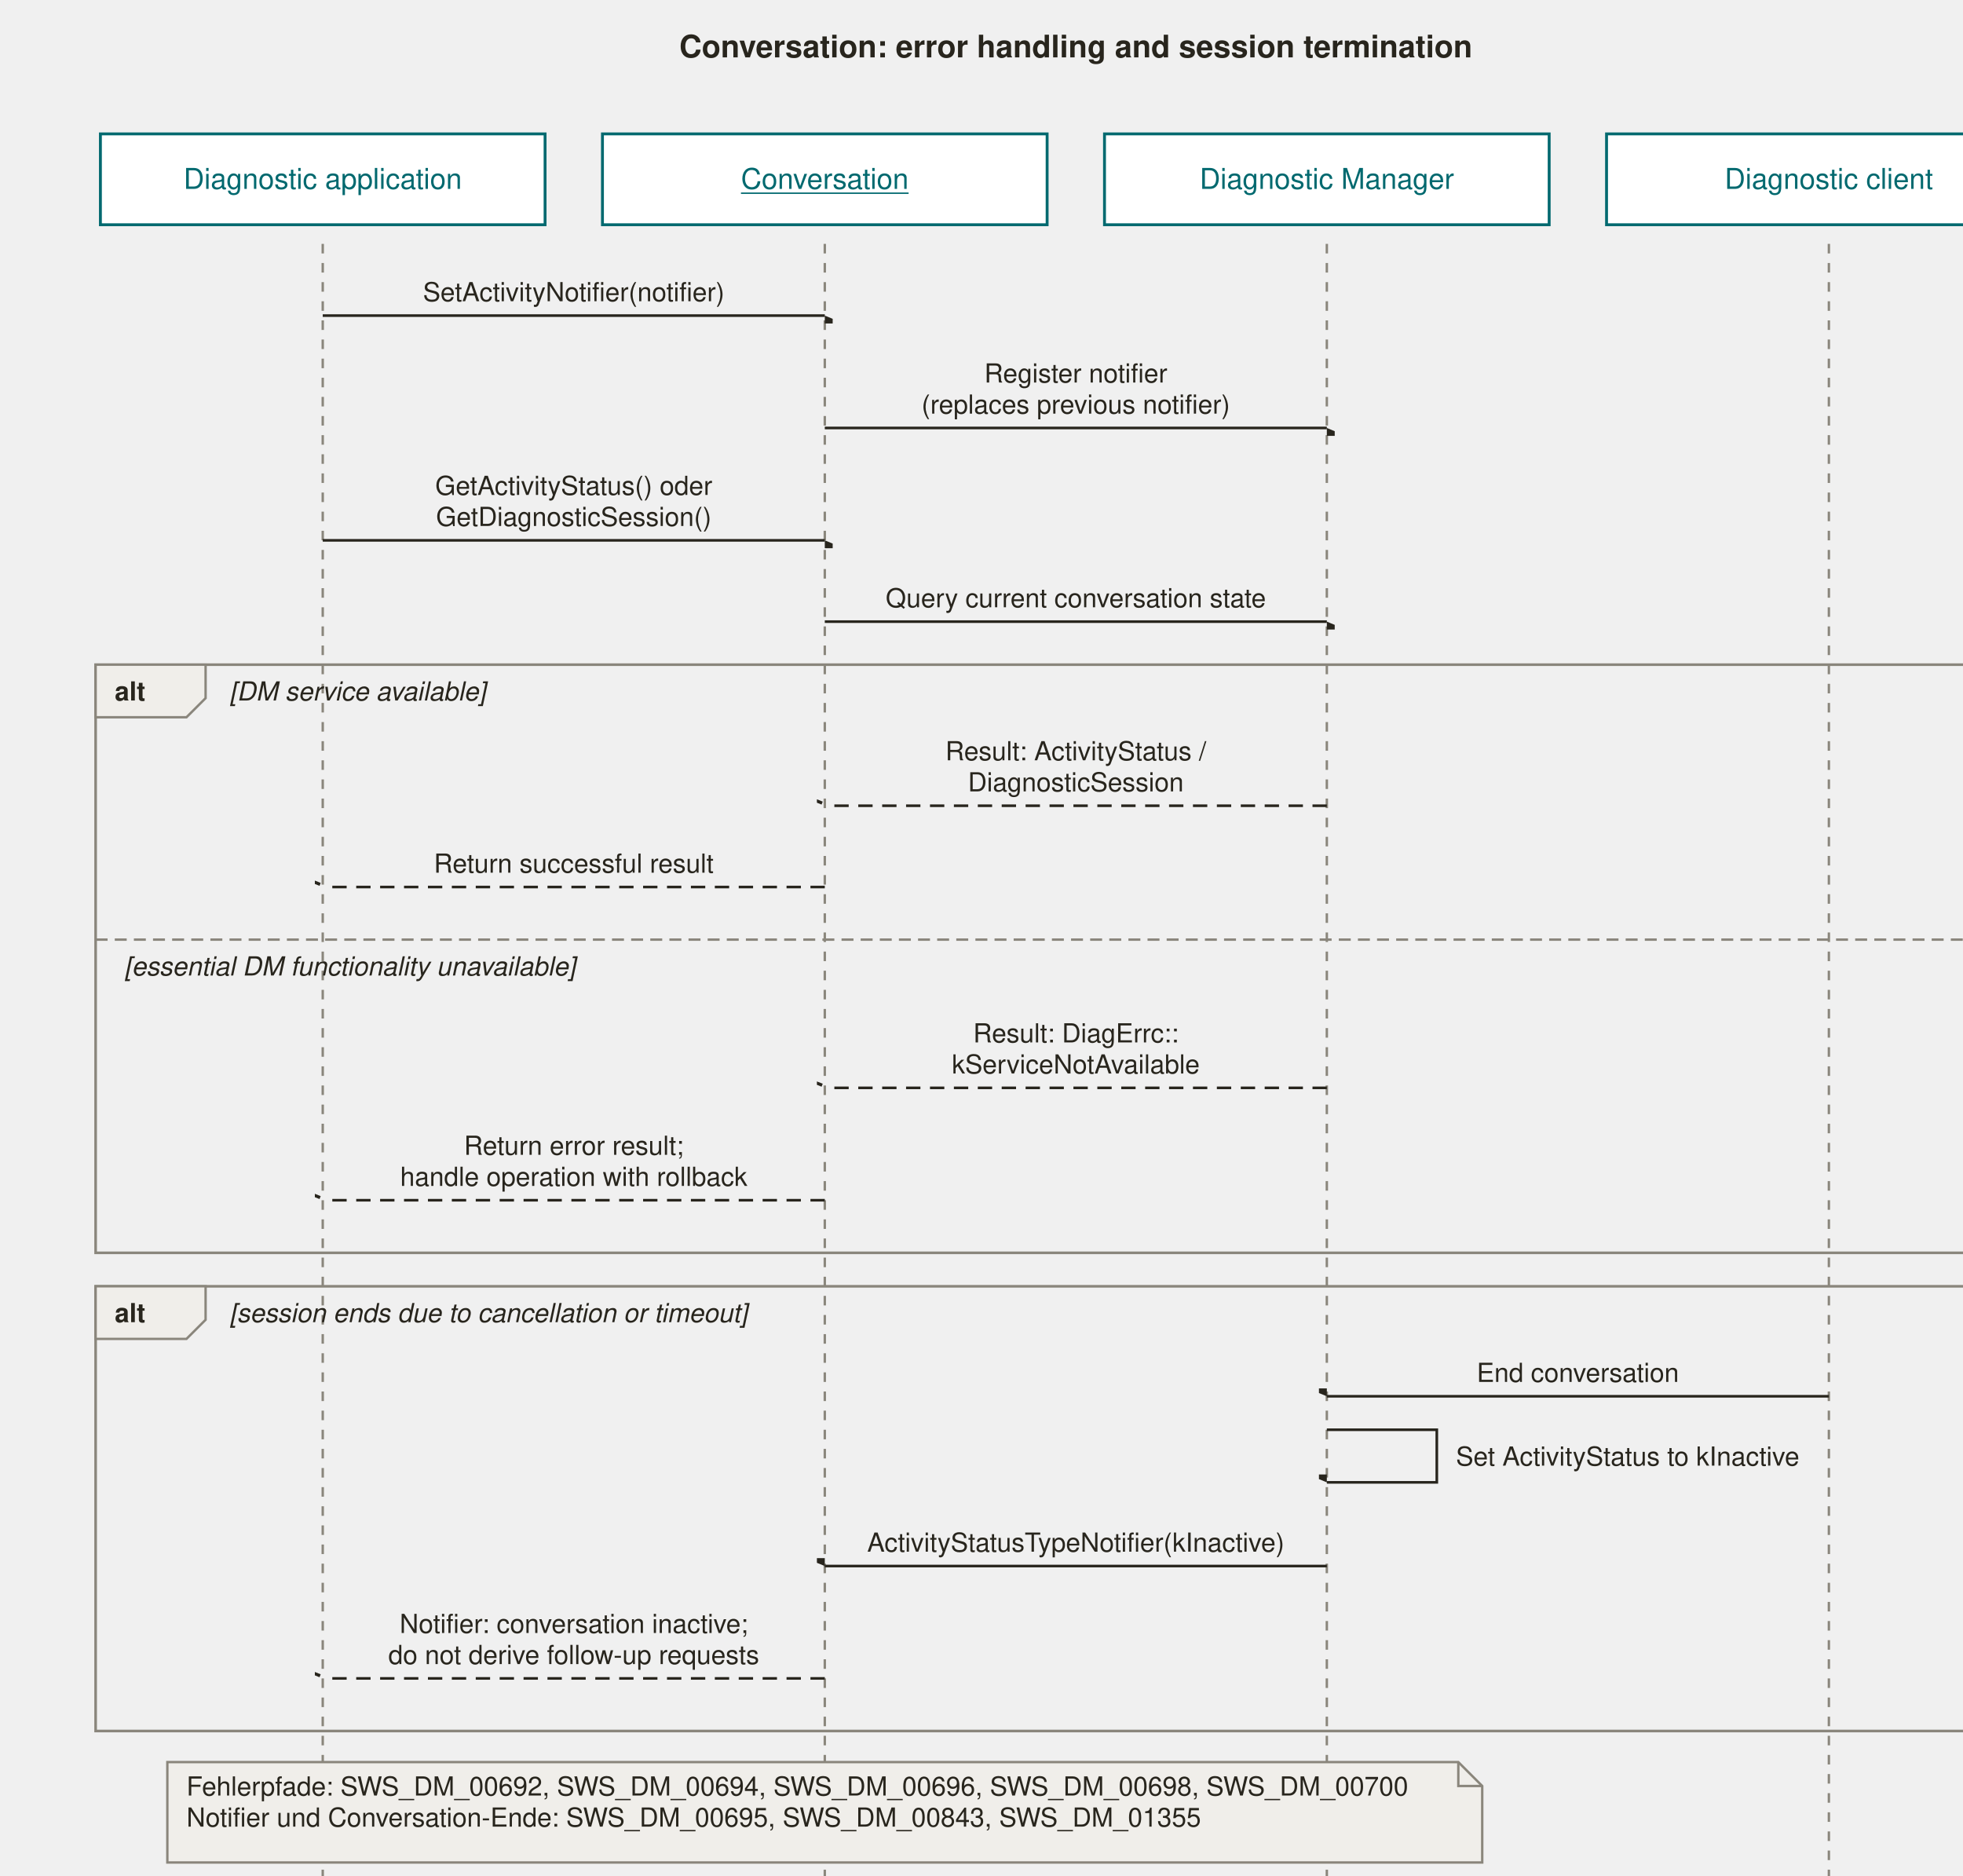
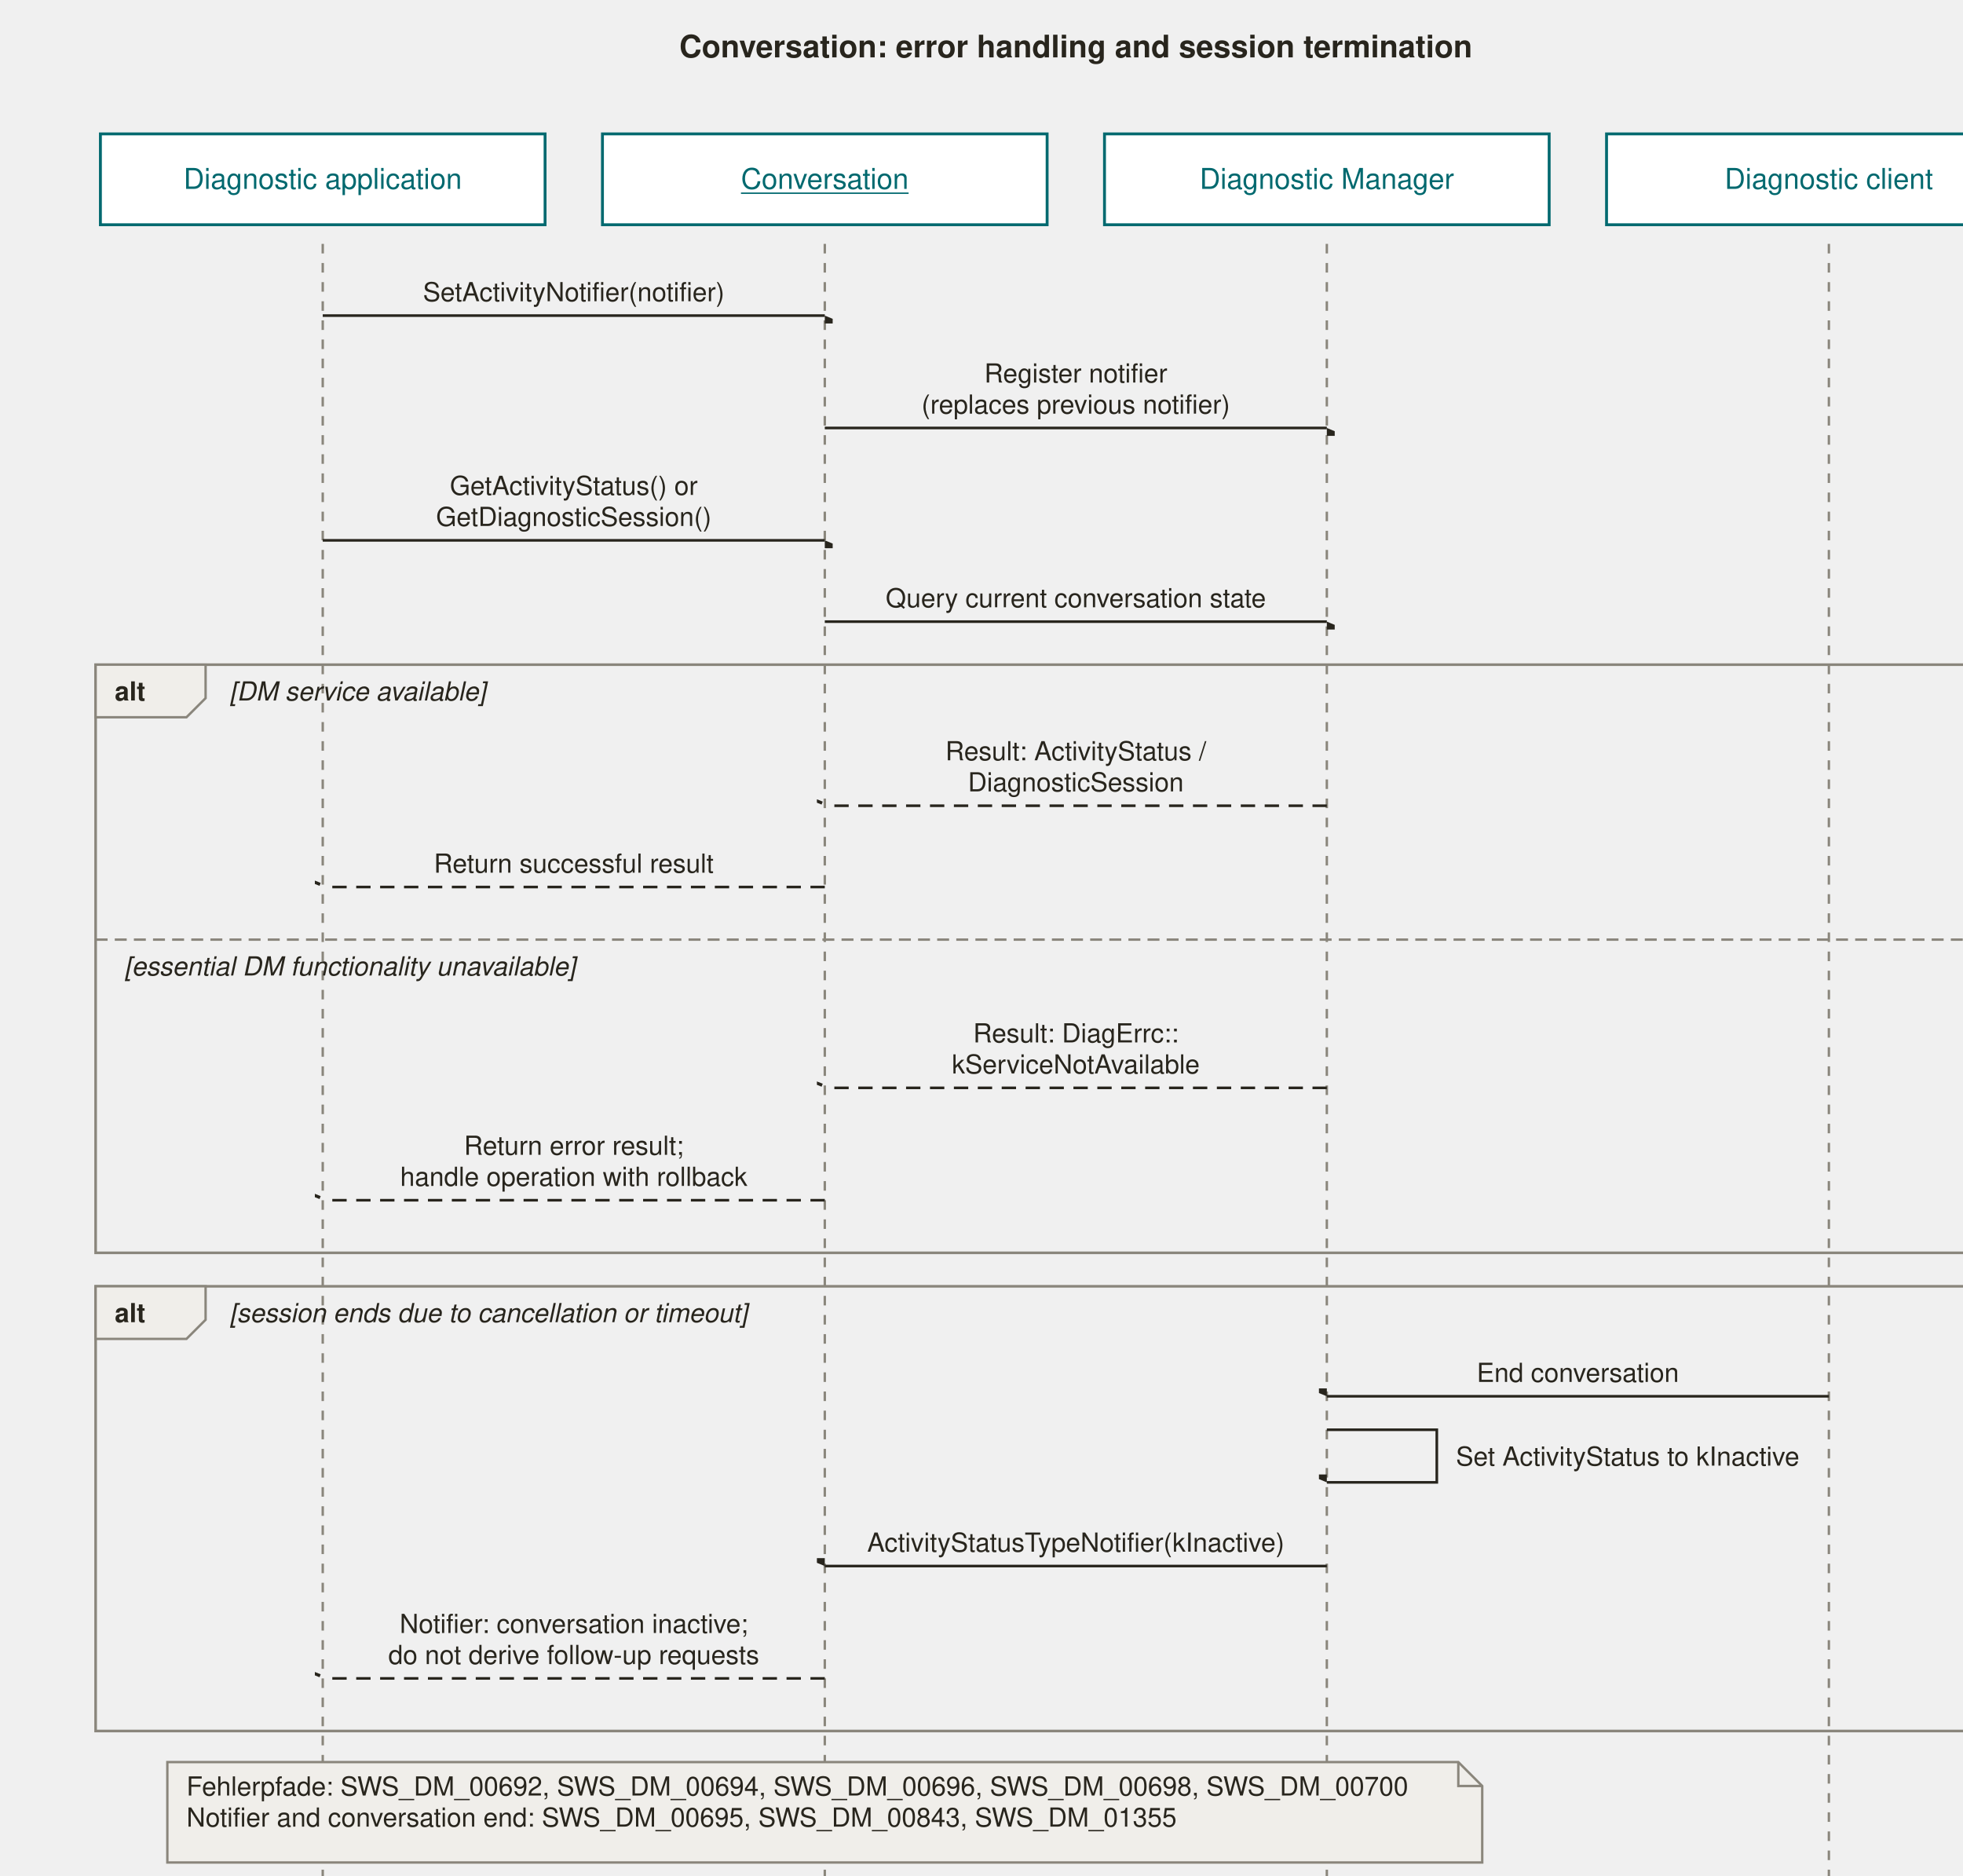
<svg xmlns="http://www.w3.org/2000/svg" viewbox="0 0 900 813" font-family="Helvetica,sans-Serif" style="max-width:900px">
  <text x="450.0" y="24" text-anchor="middle" font-size="13" font-weight="bold" fill="#28251d">Conversation: error handling and session termination</text>
  <line x1="135" y1="102" x2="135" y2="799" stroke="#8a867c" stroke-dasharray="4,4" stroke-width="1" />
  <line x1="345" y1="102" x2="345" y2="799" stroke="#8a867c" stroke-dasharray="4,4" stroke-width="1" />
  <line x1="555" y1="102" x2="555" y2="799" stroke="#8a867c" stroke-dasharray="4,4" stroke-width="1" />
  <line x1="765" y1="102" x2="765" y2="799" stroke="#8a867c" stroke-dasharray="4,4" stroke-width="1" />
  <rect x="42" y="56" width="186" height="38" fill="#ffffff" stroke="#01696f" stroke-width="1.2" />
  <text x="135" y="79.0" text-anchor="middle" font-size="12" fill="#01696f">Diagnostic application</text>
  <a class="vis-app" href="../classes/cl_ara_diag_Conversation_8b92b3.html">
    <rect x="252" y="56" width="186" height="38" fill="#ffffff" stroke="#01696f" stroke-width="1.2" />
    <text x="345" y="79.0" text-anchor="middle" font-size="12" fill="#01696f" text-decoration="underline">Conversation</text>
  </a>
  <rect x="462" y="56" width="186" height="38" fill="#ffffff" stroke="#01696f" stroke-width="1.2" />
  <text x="555" y="79.0" text-anchor="middle" font-size="12" fill="#01696f">Diagnostic Manager</text>
  <rect x="672" y="56" width="186" height="38" fill="#ffffff" stroke="#01696f" stroke-width="1.2" />
  <text x="765" y="79.0" text-anchor="middle" font-size="12" fill="#01696f">Diagnostic client</text>
  <defs>
    <marker id="arrF" markerwidth="11" markerheight="9" refx="10" refy="4.5" orient="auto">
      <polygon points="0 0, 11 4.5, 0 9" fill="#28251d" />
    </marker>
    <marker id="arrO" markerwidth="12" markerheight="10" refx="11" refy="5" orient="auto">
      <polyline points="1 1, 11 5, 1 9" fill="none" stroke="#28251d" stroke-width="1.2" />
    </marker>
  </defs>
  <rect x="40" y="278" width="820" height="246" fill="none" stroke="#8a867c" stroke-width="1.1" />
  <rect x="40" y="538" width="820" height="186" fill="none" stroke="#8a867c" stroke-width="1.1" />
  <text x="240.0" y="126" text-anchor="middle" font-size="11" fill="#28251d">SetActivityNotifier(notifier)</text>
  <line x1="135" y1="132" x2="345" y2="132" stroke="#28251d" stroke-width="1.1" marker-end="url(#arrF)" />
  <text x="450.0" y="160" text-anchor="middle" font-size="11" fill="#28251d">Register notifier</text>
  <text x="450.0" y="173" text-anchor="middle" font-size="11" fill="#28251d">(replaces previous notifier)</text>
  <line x1="345" y1="179" x2="555" y2="179" stroke="#28251d" stroke-width="1.1" marker-end="url(#arrF)" />
-   <text x="240.0" y="207" text-anchor="middle" font-size="11" fill="#28251d">GetActivityStatus() oder</text>
+   <text x="240.0" y="207" text-anchor="middle" font-size="11" fill="#28251d">GetActivityStatus() or</text>
  <text x="240.0" y="220" text-anchor="middle" font-size="11" fill="#28251d">GetDiagnosticSession()</text>
  <line x1="135" y1="226" x2="345" y2="226" stroke="#28251d" stroke-width="1.1" marker-end="url(#arrF)" />
  <text x="450.0" y="254" text-anchor="middle" font-size="11" fill="#28251d">Query current conversation state</text>
  <line x1="345" y1="260" x2="555" y2="260" stroke="#28251d" stroke-width="1.1" marker-end="url(#arrF)" />
  <path d="M 40 278 h 46 v 14 l -8 8 h -38 z" fill="#f0eeea" stroke="#8a867c" stroke-width="1" />
  <text x="48" y="293" font-size="11" font-weight="bold" fill="#28251d">alt</text>
  <text x="96" y="293" font-size="11" font-style="italic" fill="#28251d">[DM service available]</text>
  <text x="450.0" y="318" text-anchor="middle" font-size="11" fill="#28251d">Result: ActivityStatus /</text>
  <text x="450.0" y="331" text-anchor="middle" font-size="11" fill="#28251d">DiagnosticSession</text>
  <line x1="555" y1="337" x2="345" y2="337" stroke="#28251d" stroke-width="1.1" stroke-dasharray="6,4" marker-end="url(#arrO)" />
  <text x="240.0" y="365" text-anchor="middle" font-size="11" fill="#28251d">Return successful result</text>
  <line x1="345" y1="371" x2="135" y2="371" stroke="#28251d" stroke-width="1.1" stroke-dasharray="6,4" marker-end="url(#arrO)" />
  <line x1="40" y1="393" x2="860" y2="393" stroke="#8a867c" stroke-width="1" stroke-dasharray="5,3" />
  <text x="52" y="408" font-size="11" font-style="italic" fill="#28251d">[essential DM functionality unavailable]</text>
  <text x="450.0" y="436" text-anchor="middle" font-size="11" fill="#28251d">Result: DiagErrc::</text>
  <text x="450.0" y="449" text-anchor="middle" font-size="11" fill="#28251d">kServiceNotAvailable</text>
  <line x1="555" y1="455" x2="345" y2="455" stroke="#28251d" stroke-width="1.1" stroke-dasharray="6,4" marker-end="url(#arrO)" />
  <text x="240.0" y="483" text-anchor="middle" font-size="11" fill="#28251d">Return error result;</text>
  <text x="240.0" y="496" text-anchor="middle" font-size="11" fill="#28251d">handle operation with rollback</text>
  <line x1="345" y1="502" x2="135" y2="502" stroke="#28251d" stroke-width="1.1" stroke-dasharray="6,4" marker-end="url(#arrO)" />
  <path d="M 40 538 h 46 v 14 l -8 8 h -38 z" fill="#f0eeea" stroke="#8a867c" stroke-width="1" />
  <text x="48" y="553" font-size="11" font-weight="bold" fill="#28251d">alt</text>
  <text x="96" y="553" font-size="11" font-style="italic" fill="#28251d">[session ends due to cancellation or timeout]</text>
  <text x="660.0" y="578" text-anchor="middle" font-size="11" fill="#28251d">End conversation</text>
  <line x1="765" y1="584" x2="555" y2="584" stroke="#28251d" stroke-width="1.1" marker-end="url(#arrF)" />
  <path d="M 555 598 h 46 v 22 h -46" fill="none" stroke="#28251d" stroke-width="1.1" marker-end="url(#arrF)" />
  <text x="609" y="613" text-anchor="start" font-size="11" fill="#28251d">Set ActivityStatus to kInactive</text>
  <text x="450.0" y="649" text-anchor="middle" font-size="11" fill="#28251d">ActivityStatusTypeNotifier(kInactive)</text>
  <line x1="555" y1="655" x2="345" y2="655" stroke="#28251d" stroke-width="1.1" marker-end="url(#arrF)" />
  <text x="240.0" y="683" text-anchor="middle" font-size="11" fill="#28251d">Notifier: conversation inactive;</text>
  <text x="240.0" y="696" text-anchor="middle" font-size="11" fill="#28251d">do not derive follow-up requests</text>
  <line x1="345" y1="702" x2="135" y2="702" stroke="#28251d" stroke-width="1.1" stroke-dasharray="6,4" marker-end="url(#arrO)" />
  <path d="M 70.0 737 h 540 l 10 10 v 32 h -550 z" fill="#f0eeea" stroke="#8a867c" stroke-width="1" />
  <path d="M 610.0 737 v 10 h 10" fill="none" stroke="#8a867c" stroke-width="1" />
  <text x="78.0" y="751" font-size="11" fill="#28251d">Fehlerpfade: SWS_DM_00692, SWS_DM_00694, SWS_DM_00696, SWS_DM_00698, SWS_DM_00700</text>
-   <text x="78.0" y="764" font-size="11" fill="#28251d">Notifier und Conversation-Ende: SWS_DM_00695, SWS_DM_00843, SWS_DM_01355</text>
+   <text x="78.0" y="764" font-size="11" fill="#28251d">Notifier and conversation end: SWS_DM_00695, SWS_DM_00843, SWS_DM_01355</text>
</svg>
